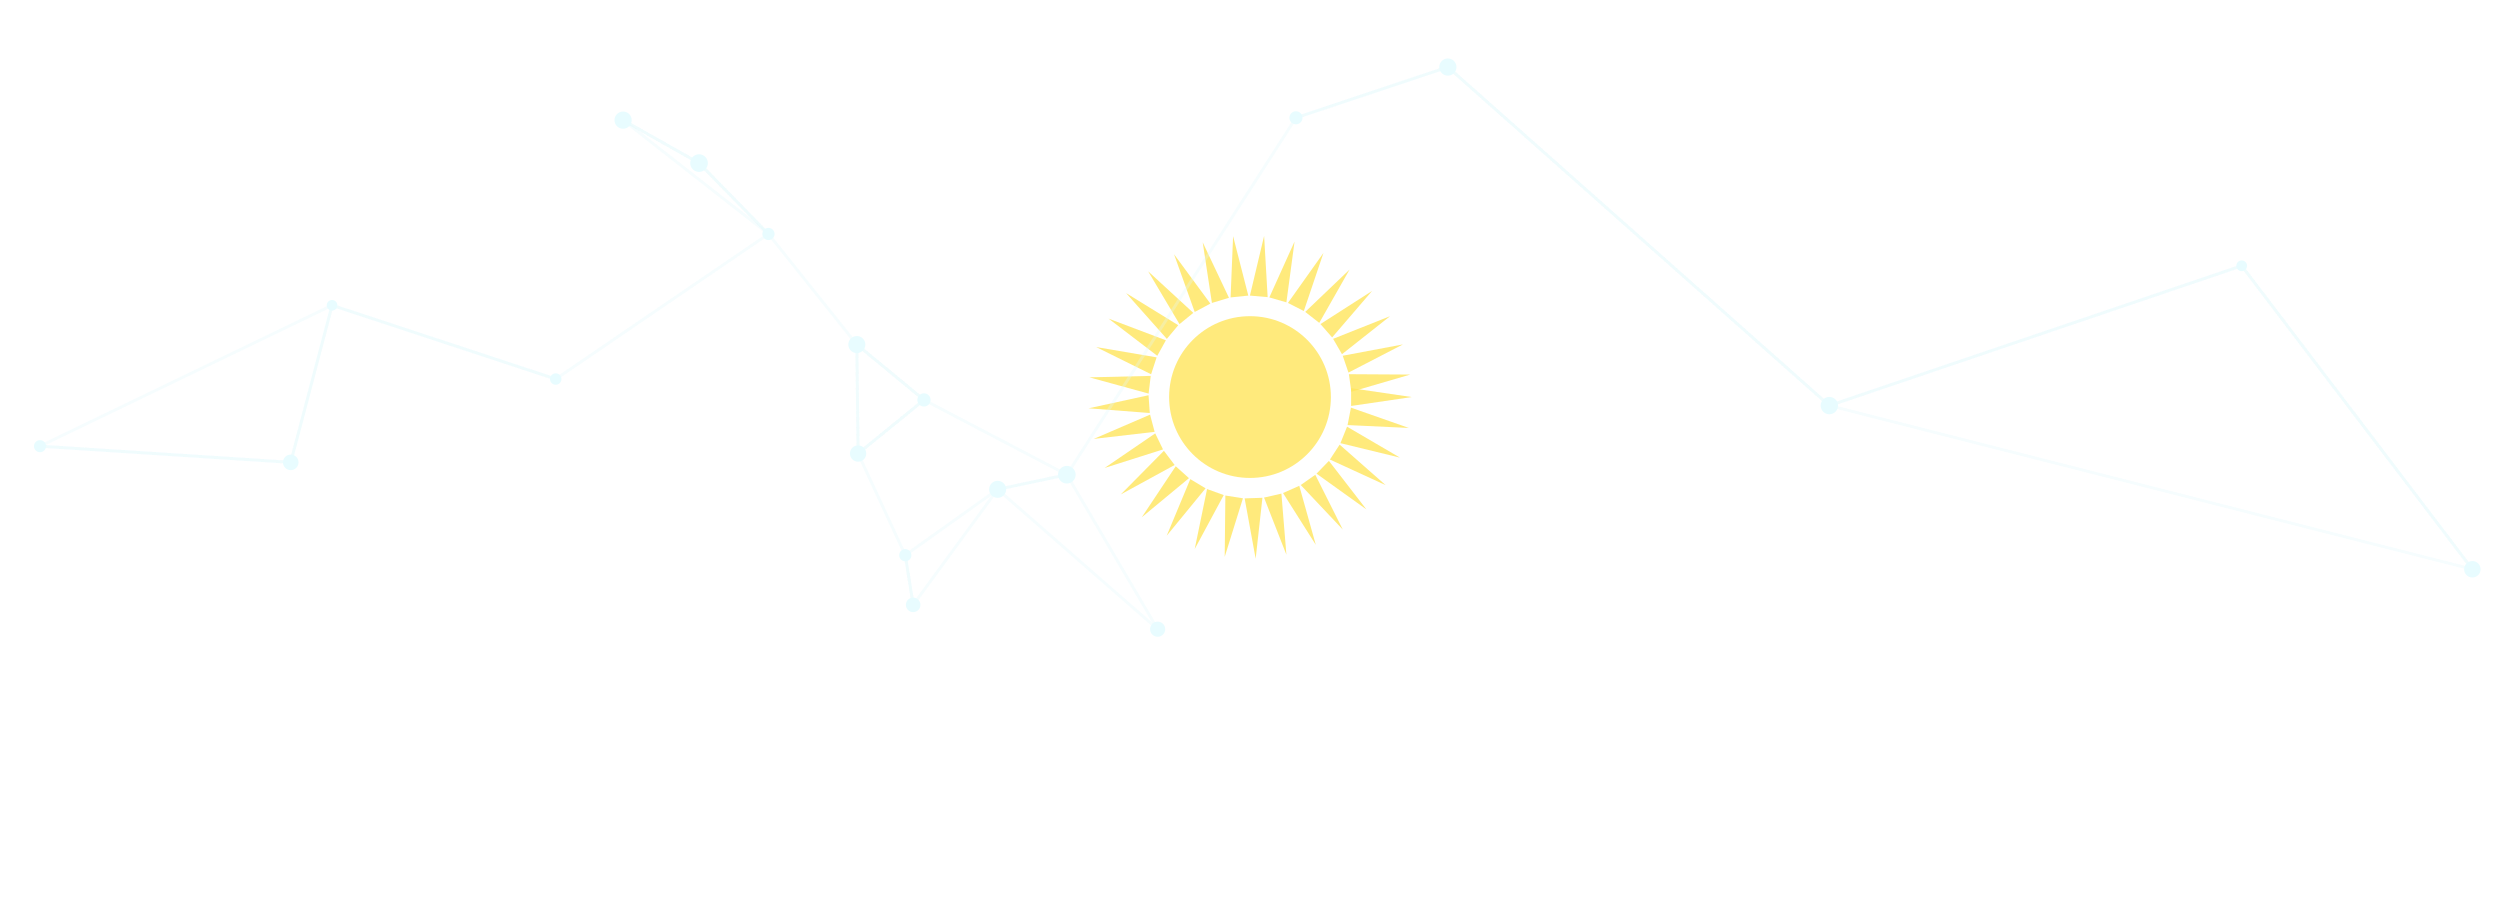
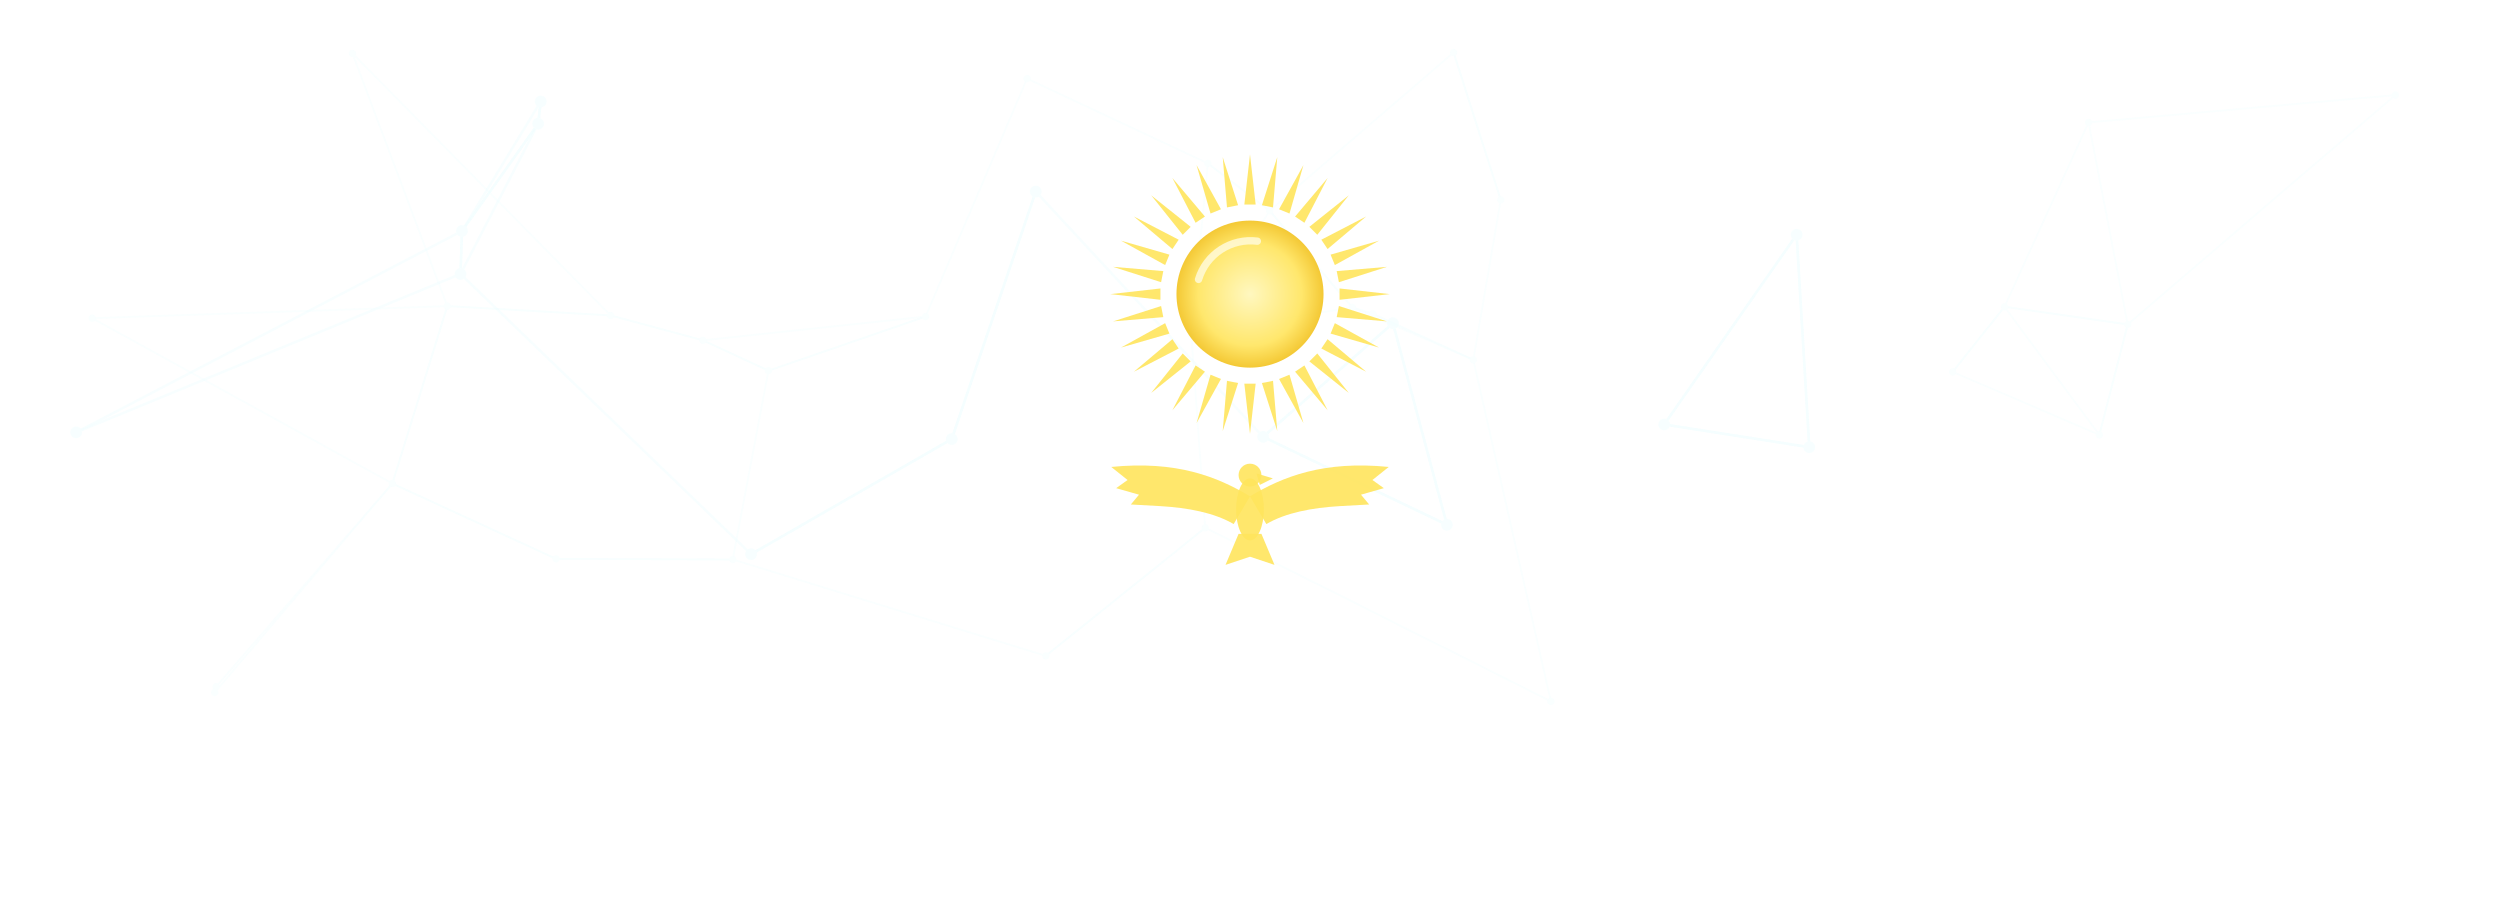
<svg xmlns="http://www.w3.org/2000/svg" viewBox="0 0 340 124" preserveAspectRatio="xMidYMax slice">
  <defs>
    <filter id="b" x="-50%" y="-50%" width="200%" height="200%">
      <feGaussianBlur stdDeviation="2.4" />
    </filter>
    <filter id="bb" x="-50%" y="-50%" width="200%" height="200%">
      <feGaussianBlur stdDeviation="6" />
    </filter>
    <filter id="b1" x="-50%" y="-50%" width="200%" height="200%">
      <feGaussianBlur stdDeviation="0.9" />
    </filter>
+     <radialGradient id="sn">
+       <stop offset="0" stop-color="#FFF6B8" stop-opacity="1" />
+       <stop offset=".7" stop-color="#FFE45C" />
+       <stop offset="1" stop-color="#F2C21E" />
+     </radialGradient>
  </defs>
-   <g fill="#FFE45C" fill-opacity=".8">
-     <circle cx="170" cy="54" r="11" />
-     <path d="M183.75 55.21L192 54L183.75 52.79Z" />
-     <path d="M183.27 57.81L191.6 58.2L183.73 55.44Z" />
-     <path d="M182.3 60.27L190.4 62.24L183.2 58.03Z" />
-     <path d="M180.87 62.5L188.45 65.98L182.19 60.47Z" />
-     <path d="M179.05 64.42L185.83 69.28L180.73 62.68Z" />
-     <path d="M176.9 65.96L182.62 72.02L178.88 64.57Z" />
-     <path d="M174.49 67.05L178.95 74.1L176.7 66.07Z" />
-     <path d="M171.91 67.67L174.95 75.44L174.27 67.13Z" />
-     <path d="M169.27 67.78L170.77 75.99L171.69 67.7Z" />
-     <path d="M166.65 67.39L166.56 75.73L169.04 67.77Z" />
-     <path d="M164.16 66.51L162.48 74.67L166.43 67.33Z" />
-     <path d="M161.88 65.16L158.67 72.86L163.96 66.41Z" />
-     <path d="M159.9 63.41L155.28 70.35L161.7 65.03Z" />
-     <path d="M158.29 61.31L152.43 67.24L159.75 63.24Z" />
-     <path d="M157.11 58.94L150.23 63.64L158.17 61.12Z" />
-     <path d="M156.41 56.39L148.75 59.69L157.03 58.73Z" />
-     <path d="M156.2 53.75L148.05 55.53L156.37 56.17Z" />
-     <path d="M156.5 51.12L148.16 51.32L156.21 53.53Z" />
-     <path d="M157.3 48.6L149.08 47.2L156.55 50.9Z" />
-     <path d="M158.56 46.28L150.76 43.33L157.39 48.39Z" />
-     <path d="M160.24 44.23L153.15 39.86L158.69 46.09Z" />
-     <path d="M162.29 42.55L156.15 36.9L160.41 44.08Z" />
-     <path d="M164.61 41.29L159.67 34.58L162.48 42.43Z" />
-     <path d="M167.14 40.5L163.57 32.96L164.82 41.2Z" />
-     <path d="M169.77 40.2L167.7 32.12L167.36 40.45Z" />
-     <path d="M172.4 40.41L171.92 32.08L169.99 40.2Z" />
-     <path d="M174.95 41.12L176.06 32.85L172.63 40.45Z" />
-     <path d="M177.32 42.3L179.99 34.4L175.16 41.2Z" />
-     <path d="M179.42 43.91L183.54 36.66L177.51 42.42Z" />
-     <path d="M181.17 45.89L186.6 39.57L179.58 44.07Z" />
-     <path d="M182.51 48.17L189.05 43L181.3 46.08Z" />
-     <path d="M183.39 50.67L190.8 46.84L182.61 48.38Z" />
-     <path d="M183.78 53.28L191.79 50.94L183.45 50.89Z" />
+   <g opacity="0.4">
+     <g stroke="#E8FCFF" stroke-opacity=".55" stroke-width="0.25">
+       <path d="M104.51 50.41L95.59 46.28" />
+       <path d="M104.51 50.41L125.88 43.05" />
+       <path d="M12.53 43.27L53.36 65.76" />
+       <path d="M12.53 43.27L60.83 41.63" />
+       <path d="M60.83 41.63L83.04 42.9" />
+       <path d="M60.83 41.63L53.36 65.76" />
+       <path d="M99.65 76.09L75.62 76" />
+       <path d="M99.65 76.09L104.51 50.41" />
+       <path d="M172.67 28.66L164.27 22.22" />
+       <path d="M172.67 28.66L183.91 41.81" />
+       <path d="M200.37 48.94L186.71 42.68" />
+       <path d="M200.37 48.94L183.91 41.81" />
+       <path d="M75.62 76L99.65 76.09" />
+       <path d="M75.62 76L53.36 65.76" />
+       <path d="M197.69 7.14L204.1 27.18" />
+       <path d="M197.69 7.14L172.67 28.66" />
+       <path d="M183.91 41.81L186.71 42.68" />
+       <path d="M183.91 41.81L172.67 28.66" />
+       <path d="M29.39 93.38L29.2 94.17" />
+       <path d="M29.39 93.38L53.36 65.76" />
+       <path d="M210.92 95.38L200.37 48.94" />
+       <path d="M210.92 95.38L163.91 71.78" />
+       <path d="M162.01 45.37L172.67 28.66" />
+       <path d="M162.01 45.37L183.91 41.81" />
+       <path d="M53.36 65.76L75.62 76" />
+       <path d="M53.36 65.76L60.83 41.63" />
+       <path d="M164.27 22.22L172.67 28.66" />
+       <path d="M164.27 22.22L162.01 45.37" />
+       <path d="M285.51 59.14L289.37 44.12" />
+       <path d="M285.51 59.14L272.61 41.73" />
+       <path d="M29.2 94.17L29.39 93.38" />
+       <path d="M29.2 94.17L53.36 65.76" />
+       <path d="M142.23 89.19L163.91 71.78" />
+       <path d="M142.23 89.19L99.65 76.09" />
+       <path d="M139.68 10.69L164.27 22.22" />
+       <path d="M139.68 10.69L125.88 43.05" />
+       <path d="M186.71 42.68L183.91 41.81" />
+       <path d="M186.71 42.68L200.37 48.94" />
+       <path d="M265.55 50.58L272.61 41.73" />
+       <path d="M265.55 50.58L285.51 59.14" />
+       <path d="M125.88 43.05L104.51 50.41" />
+       <path d="M125.88 43.05L95.59 46.28" />
+       <path d="M163.91 71.78L162.01 45.37" />
+       <path d="M163.91 71.78L142.23 89.19" />
+       <path d="M272.61 41.73L265.55 50.58" />
+       <path d="M272.61 41.73L289.37 44.12" />
+       <path d="M47.93 7.26L60.83 41.63" />
+       <path d="M47.93 7.26L83.04 42.9" />
+       <path d="M204.1 27.18L197.69 7.14" />
+       <path d="M204.1 27.18L200.37 48.94" />
+       <path d="M289.37 44.12L285.51 59.14" />
+       <path d="M289.37 44.12L272.61 41.73" />
+       <path d="M325.77 12.93L284.04 16.65" />
+       <path d="M325.77 12.93L289.37 44.12" />
+       <path d="M284.04 16.65L272.61 41.73" />
+       <path d="M284.04 16.65L289.37 44.12" />
+       <path d="M83.04 42.9L95.59 46.28" />
+       <path d="M83.04 42.9L60.83 41.63" />
+       <path d="M95.59 46.28L104.51 50.41" />
+       <path d="M95.59 46.28L83.04 42.9" />
+     </g>
+     <circle cx="104.51" cy="50.41" r="0.5" fill="#F2FEFF" />
+     <circle cx="12.53" cy="43.27" r="0.5" fill="#F2FEFF" />
+     <circle cx="60.83" cy="41.63" r="0.5" fill="#F2FEFF" />
+     <circle cx="99.65" cy="76.09" r="0.5" fill="#F2FEFF" />
+     <circle cx="172.67" cy="28.66" r="0.5" fill="#F2FEFF" />
+     <circle cx="200.37" cy="48.94" r="0.5" fill="#F2FEFF" />
+     <circle cx="75.62" cy="76" r="0.5" fill="#F2FEFF" />
+     <circle cx="197.69" cy="7.14" r="0.5" fill="#F2FEFF" />
+     <circle cx="183.91" cy="41.81" r="0.5" fill="#F2FEFF" />
+     <circle cx="29.39" cy="93.38" r="0.5" fill="#F2FEFF" />
+     <circle cx="210.92" cy="95.38" r="0.5" fill="#F2FEFF" />
+     <circle cx="162.01" cy="45.37" r="0.5" fill="#F2FEFF" />
+     <circle cx="53.36" cy="65.76" r="0.5" fill="#F2FEFF" />
+     <circle cx="164.27" cy="22.22" r="0.5" fill="#F2FEFF" />
+     <circle cx="285.51" cy="59.14" r="0.5" fill="#F2FEFF" />
+     <circle cx="29.2" cy="94.17" r="0.5" fill="#F2FEFF" />
+     <circle cx="142.23" cy="89.19" r="0.5" fill="#F2FEFF" />
+     <circle cx="139.68" cy="10.69" r="0.5" fill="#F2FEFF" />
+     <circle cx="186.71" cy="42.68" r="0.5" fill="#F2FEFF" />
+     <circle cx="265.55" cy="50.58" r="0.5" fill="#F2FEFF" />
+     <circle cx="125.88" cy="43.05" r="0.5" fill="#F2FEFF" />
+     <circle cx="163.91" cy="71.78" r="0.5" fill="#F2FEFF" />
+     <circle cx="272.61" cy="41.73" r="0.5" fill="#F2FEFF" />
+     <circle cx="47.93" cy="7.26" r="0.5" fill="#F2FEFF" />
+     <circle cx="204.1" cy="27.18" r="0.5" fill="#F2FEFF" />
+     <circle cx="289.37" cy="44.12" r="0.5" fill="#F2FEFF" />
+     <circle cx="325.77" cy="12.93" r="0.5" fill="#F2FEFF" />
+     <circle cx="284.04" cy="16.65" r="0.5" fill="#F2FEFF" />
+     <circle cx="83.04" cy="42.9" r="0.5" fill="#F2FEFF" />
+     <circle cx="95.59" cy="46.28" r="0.5" fill="#F2FEFF" />
  </g>
-   <g stroke="#DFF6FB" stroke-opacity=".3" stroke-width=".4">
-     <path d="M157.44 85.57L145.09 64.56" />
-     <path d="M157.44 85.57L135.68 66.55" />
-     <path d="M104.51 31.82L95.07 22.18" />
-     <path d="M104.51 31.82L116.53 46.86" />
-     <path d="M145.09 64.56L135.68 66.55" />
-     <path d="M145.09 64.56L125.66 54.39" />
-     <path d="M95.07 22.18L84.74 16.34" />
-     <path d="M95.07 22.18L104.51 31.82" />
-     <path d="M248.79 55.16L304.87 36.15" />
-     <path d="M248.79 55.16L196.91 9.12" />
-     <path d="M196.91 9.12L176.25 16.02" />
-     <path d="M196.91 9.12L248.79 55.16" />
-     <path d="M84.74 16.34L95.07 22.18" />
-     <path d="M84.74 16.34L104.51 31.82" />
-     <path d="M124.19 82.26L123.12 75.51" />
-     <path d="M124.19 82.26L135.68 66.55" />
-     <path d="M336.24 77.42L304.87 36.15" />
-     <path d="M336.24 77.42L248.79 55.16" />
-     <path d="M125.66 54.39L116.7 61.68" />
-     <path d="M125.66 54.39L116.53 46.86" />
-     <path d="M304.87 36.15L336.24 77.42" />
-     <path d="M304.87 36.15L248.79 55.16" />
-     <path d="M135.68 66.55L145.09 64.56" />
-     <path d="M135.68 66.55L123.12 75.51" />
-     <path d="M116.53 46.86L125.66 54.39" />
-     <path d="M116.53 46.86L116.7 61.68" />
-     <path d="M123.12 75.51L124.19 82.26" />
-     <path d="M123.12 75.51L116.7 61.68" />
-     <path d="M176.25 16.02L196.91 9.12" />
-     <path d="M176.25 16.02L145.09 64.56" />
-     <path d="M5.44 60.68L39.54 62.88" />
-     <path d="M5.44 60.68L45.16 41.52" />
-     <path d="M39.54 62.88L45.16 41.52" />
-     <path d="M39.54 62.88L5.44 60.68" />
-     <path d="M75.58 51.55L45.16 41.52" />
-     <path d="M75.58 51.55L104.51 31.82" />
-     <path d="M116.7 61.68L125.66 54.39" />
-     <path d="M116.7 61.68L116.53 46.86" />
-     <path d="M45.16 41.52L39.54 62.88" />
-     <path d="M45.16 41.52L75.58 51.55" />
+   <g opacity="0.6">
+     <g stroke="#E8FCFF" stroke-opacity=".55" stroke-width="0.35">
+       <path d="M171.78 59.41L189.44 43.95" />
+       <path d="M171.78 59.41L196.78 71.37" />
+       <path d="M10.36 58.8L62.63 37.26" />
+       <path d="M10.36 58.8L62.83 31.41" />
+       <path d="M129.44 59.71L102.15 75.37" />
+       <path d="M129.44 59.71L140.86 26.05" />
+       <path d="M102.15 75.37L129.44 59.71" />
+       <path d="M102.15 75.37L62.63 37.26" />
+       <path d="M73.19 16.82L73.54 13.8" />
+       <path d="M73.19 16.82L62.83 31.41" />
+       <path d="M246.06 60.82L226.33 57.73" />
+       <path d="M246.06 60.82L244.34 31.92" />
+       <path d="M62.63 37.26L62.83 31.41" />
+       <path d="M62.63 37.26L73.19 16.82" />
+       <path d="M140.86 26.05L129.44 59.71" />
+       <path d="M140.86 26.05L171.78 59.41" />
+       <path d="M189.44 43.95L171.78 59.41" />
+       <path d="M189.44 43.95L196.78 71.37" />
+       <path d="M196.78 71.37L171.78 59.41" />
+       <path d="M196.78 71.37L189.44 43.95" />
+       <path d="M62.83 31.41L62.63 37.26" />
+       <path d="M62.83 31.41L73.19 16.82" />
+       <path d="M226.33 57.73L246.06 60.82" />
+       <path d="M226.33 57.73L244.34 31.92" />
+       <path d="M244.34 31.92L246.06 60.82" />
+       <path d="M244.34 31.92L226.33 57.73" />
+       <path d="M73.54 13.8L73.19 16.82" />
+       <path d="M73.54 13.8L62.83 31.41" />
+     </g>
+     <circle cx="171.78" cy="59.41" r="0.8" fill="#F2FEFF" />
+     <circle cx="10.36" cy="58.8" r="0.8" fill="#F2FEFF" />
+     <circle cx="129.44" cy="59.71" r="0.8" fill="#F2FEFF" />
+     <circle cx="102.15" cy="75.37" r="0.8" fill="#F2FEFF" />
+     <circle cx="73.19" cy="16.82" r="0.8" fill="#F2FEFF" />
+     <circle cx="246.06" cy="60.82" r="0.8" fill="#F2FEFF" />
+     <circle cx="62.63" cy="37.26" r="0.8" fill="#F2FEFF" />
+     <circle cx="140.86" cy="26.05" r="0.8" fill="#F2FEFF" />
+     <circle cx="189.44" cy="43.95" r="0.8" fill="#F2FEFF" />
+     <circle cx="196.78" cy="71.37" r="0.8" fill="#F2FEFF" />
+     <circle cx="62.83" cy="31.41" r="0.8" fill="#F2FEFF" />
+     <circle cx="226.33" cy="57.73" r="0.8" fill="#F2FEFF" />
+     <circle cx="244.34" cy="31.92" r="0.8" fill="#F2FEFF" />
+     <circle cx="73.54" cy="13.8" r="0.8" fill="#F2FEFF" />
  </g>
-   <circle cx="157.44" cy="85.57" r="1.03" fill="#E8FCFF" />
-   <circle cx="104.51" cy="31.82" r="0.83" fill="#E8FCFF" />
-   <circle cx="145.09" cy="64.56" r="1.2" fill="#E8FCFF" />
-   <circle cx="95.07" cy="22.18" r="1.2" fill="#E8FCFF" />
-   <circle cx="248.79" cy="55.16" r="1.18" fill="#E8FCFF" />
-   <circle cx="196.91" cy="9.12" r="1.17" fill="#E8FCFF" />
-   <circle cx="84.74" cy="16.34" r="1.17" fill="#E8FCFF" />
-   <circle cx="124.19" cy="82.26" r="0.99" fill="#E8FCFF" />
-   <circle cx="336.24" cy="77.42" r="1.12" fill="#E8FCFF" />
-   <circle cx="125.66" cy="54.39" r="0.9" fill="#E8FCFF" />
-   <circle cx="304.87" cy="36.15" r="0.73" fill="#E8FCFF" />
-   <circle cx="135.68" cy="66.55" r="1.16" fill="#E8FCFF" />
-   <circle cx="116.53" cy="46.86" r="1.16" fill="#E8FCFF" />
-   <circle cx="123.12" cy="75.51" r="0.83" fill="#E8FCFF" />
-   <circle cx="176.25" cy="16.02" r="0.89" fill="#E8FCFF" />
-   <circle cx="5.44" cy="60.68" r="0.82" fill="#E8FCFF" />
-   <circle cx="39.54" cy="62.88" r="1.06" fill="#E8FCFF" />
-   <circle cx="75.58" cy="51.55" r="0.78" fill="#E8FCFF" />
-   <circle cx="116.7" cy="61.68" r="1.11" fill="#E8FCFF" />
-   <circle cx="45.16" cy="41.52" r="0.72" fill="#E8FCFF" />
+   <g fill="#FFE45C" fill-opacity=".9">
+     <path d="M169.23 27.82L170 21L170.77 27.82Z" />
+     <path d="M171.62 27.91L173.71 21.37L173.13 28.21Z" />
+     <path d="M173.95 28.46L177.27 22.45L175.37 29.04Z" />
+     <path d="M176.13 29.45L180.56 24.2L177.4 30.3Z" />
+     <path d="M178.07 30.85L183.44 26.56L179.15 31.93Z" />
+     <path d="M179.7 32.6L185.8 29.44L180.55 33.87Z" />
+     <path d="M180.96 34.63L187.55 32.73L181.54 36.05Z" />
+     <path d="M181.79 36.87L188.63 36.29L182.09 38.38Z" />
+     <path d="M182.18 39.23L189 40L182.18 40.77Z" />
+     <path d="M182.09 41.62L188.63 43.71L181.79 43.13Z" />
+     <path d="M181.54 43.95L187.55 47.27L180.96 45.37Z" />
+     <path d="M180.55 46.13L185.8 50.56L179.7 47.4Z" />
+     <path d="M179.15 48.07L183.44 53.44L178.07 49.15Z" />
+     <path d="M177.4 49.7L180.56 55.8L176.13 50.55Z" />
+     <path d="M175.37 50.96L177.27 57.55L173.95 51.54Z" />
+     <path d="M173.13 51.79L173.71 58.63L171.62 52.09Z" />
+     <path d="M170.77 52.18L170 59L169.23 52.18Z" />
+     <path d="M168.38 52.09L166.29 58.63L166.87 51.79Z" />
+     <path d="M166.05 51.54L162.73 57.55L164.63 50.96Z" />
+     <path d="M163.87 50.55L159.44 55.8L162.6 49.7Z" />
+     <path d="M161.93 49.15L156.56 53.44L160.85 48.07Z" />
+     <path d="M160.3 47.4L154.2 50.56L159.45 46.13Z" />
+     <path d="M159.04 45.37L152.45 47.27L158.46 43.95Z" />
+     <path d="M158.21 43.13L151.37 43.71L157.91 41.62Z" />
+     <path d="M157.82 40.77L151 40L157.82 39.23Z" />
+     <path d="M157.91 38.38L151.37 36.29L158.21 36.87Z" />
+     <path d="M158.46 36.05L152.45 32.73L159.04 34.63Z" />
+     <path d="M159.45 33.87L154.2 29.44L160.3 32.6Z" />
+     <path d="M160.85 31.93L156.56 26.56L161.93 30.85Z" />
+     <path d="M162.6 30.3L159.44 24.2L163.87 29.45Z" />
+     <path d="M164.63 29.04L162.73 22.45L166.05 28.46Z" />
+     <path d="M166.87 28.21L166.29 21.37L168.38 27.91Z" />
+     <g transform="translate(170 67.5) scale(1.11)">
+       <path d="M0 0 C4 -2.4 9 -4.4 17 -3.6 L15 -2 L16.4 -1 L13.6 -.2 L14.6 1 L11 1.2 C7.6 1.4 4.4 2 2 3.4Z" />
+       <path d="M0 0 C4 -2.4 9 -4.4 17 -3.6 L15 -2 L16.4 -1 L13.6 -.2 L14.6 1 L11 1.2 C7.6 1.4 4.4 2 2 3.4Z" transform="scale(-1 1)" />
+       <ellipse cx="0" cy="1.6" rx="1.7" ry="3.8" />
+       <circle cx="0" cy="-2.6" r="1.4" />
+       <path d="M.8 -2.8 l2 .6 l-1.6 .8z" />
+       <path d="M-1.4 4.6 L-3 8.4 L0 7.4 L3 8.4 L1.4 4.6Z" />
+     </g>
+   </g>
+   <circle cx="170" cy="40" r="10" fill="url(#sn)" fill-opacity=".9" />
+   <path d="M163 38 A7.4 7.4 0 0 1 171 32.8" stroke="#FFFBE0" stroke-width="1" stroke-linecap="round" fill="none" opacity=".8" />
</svg>
